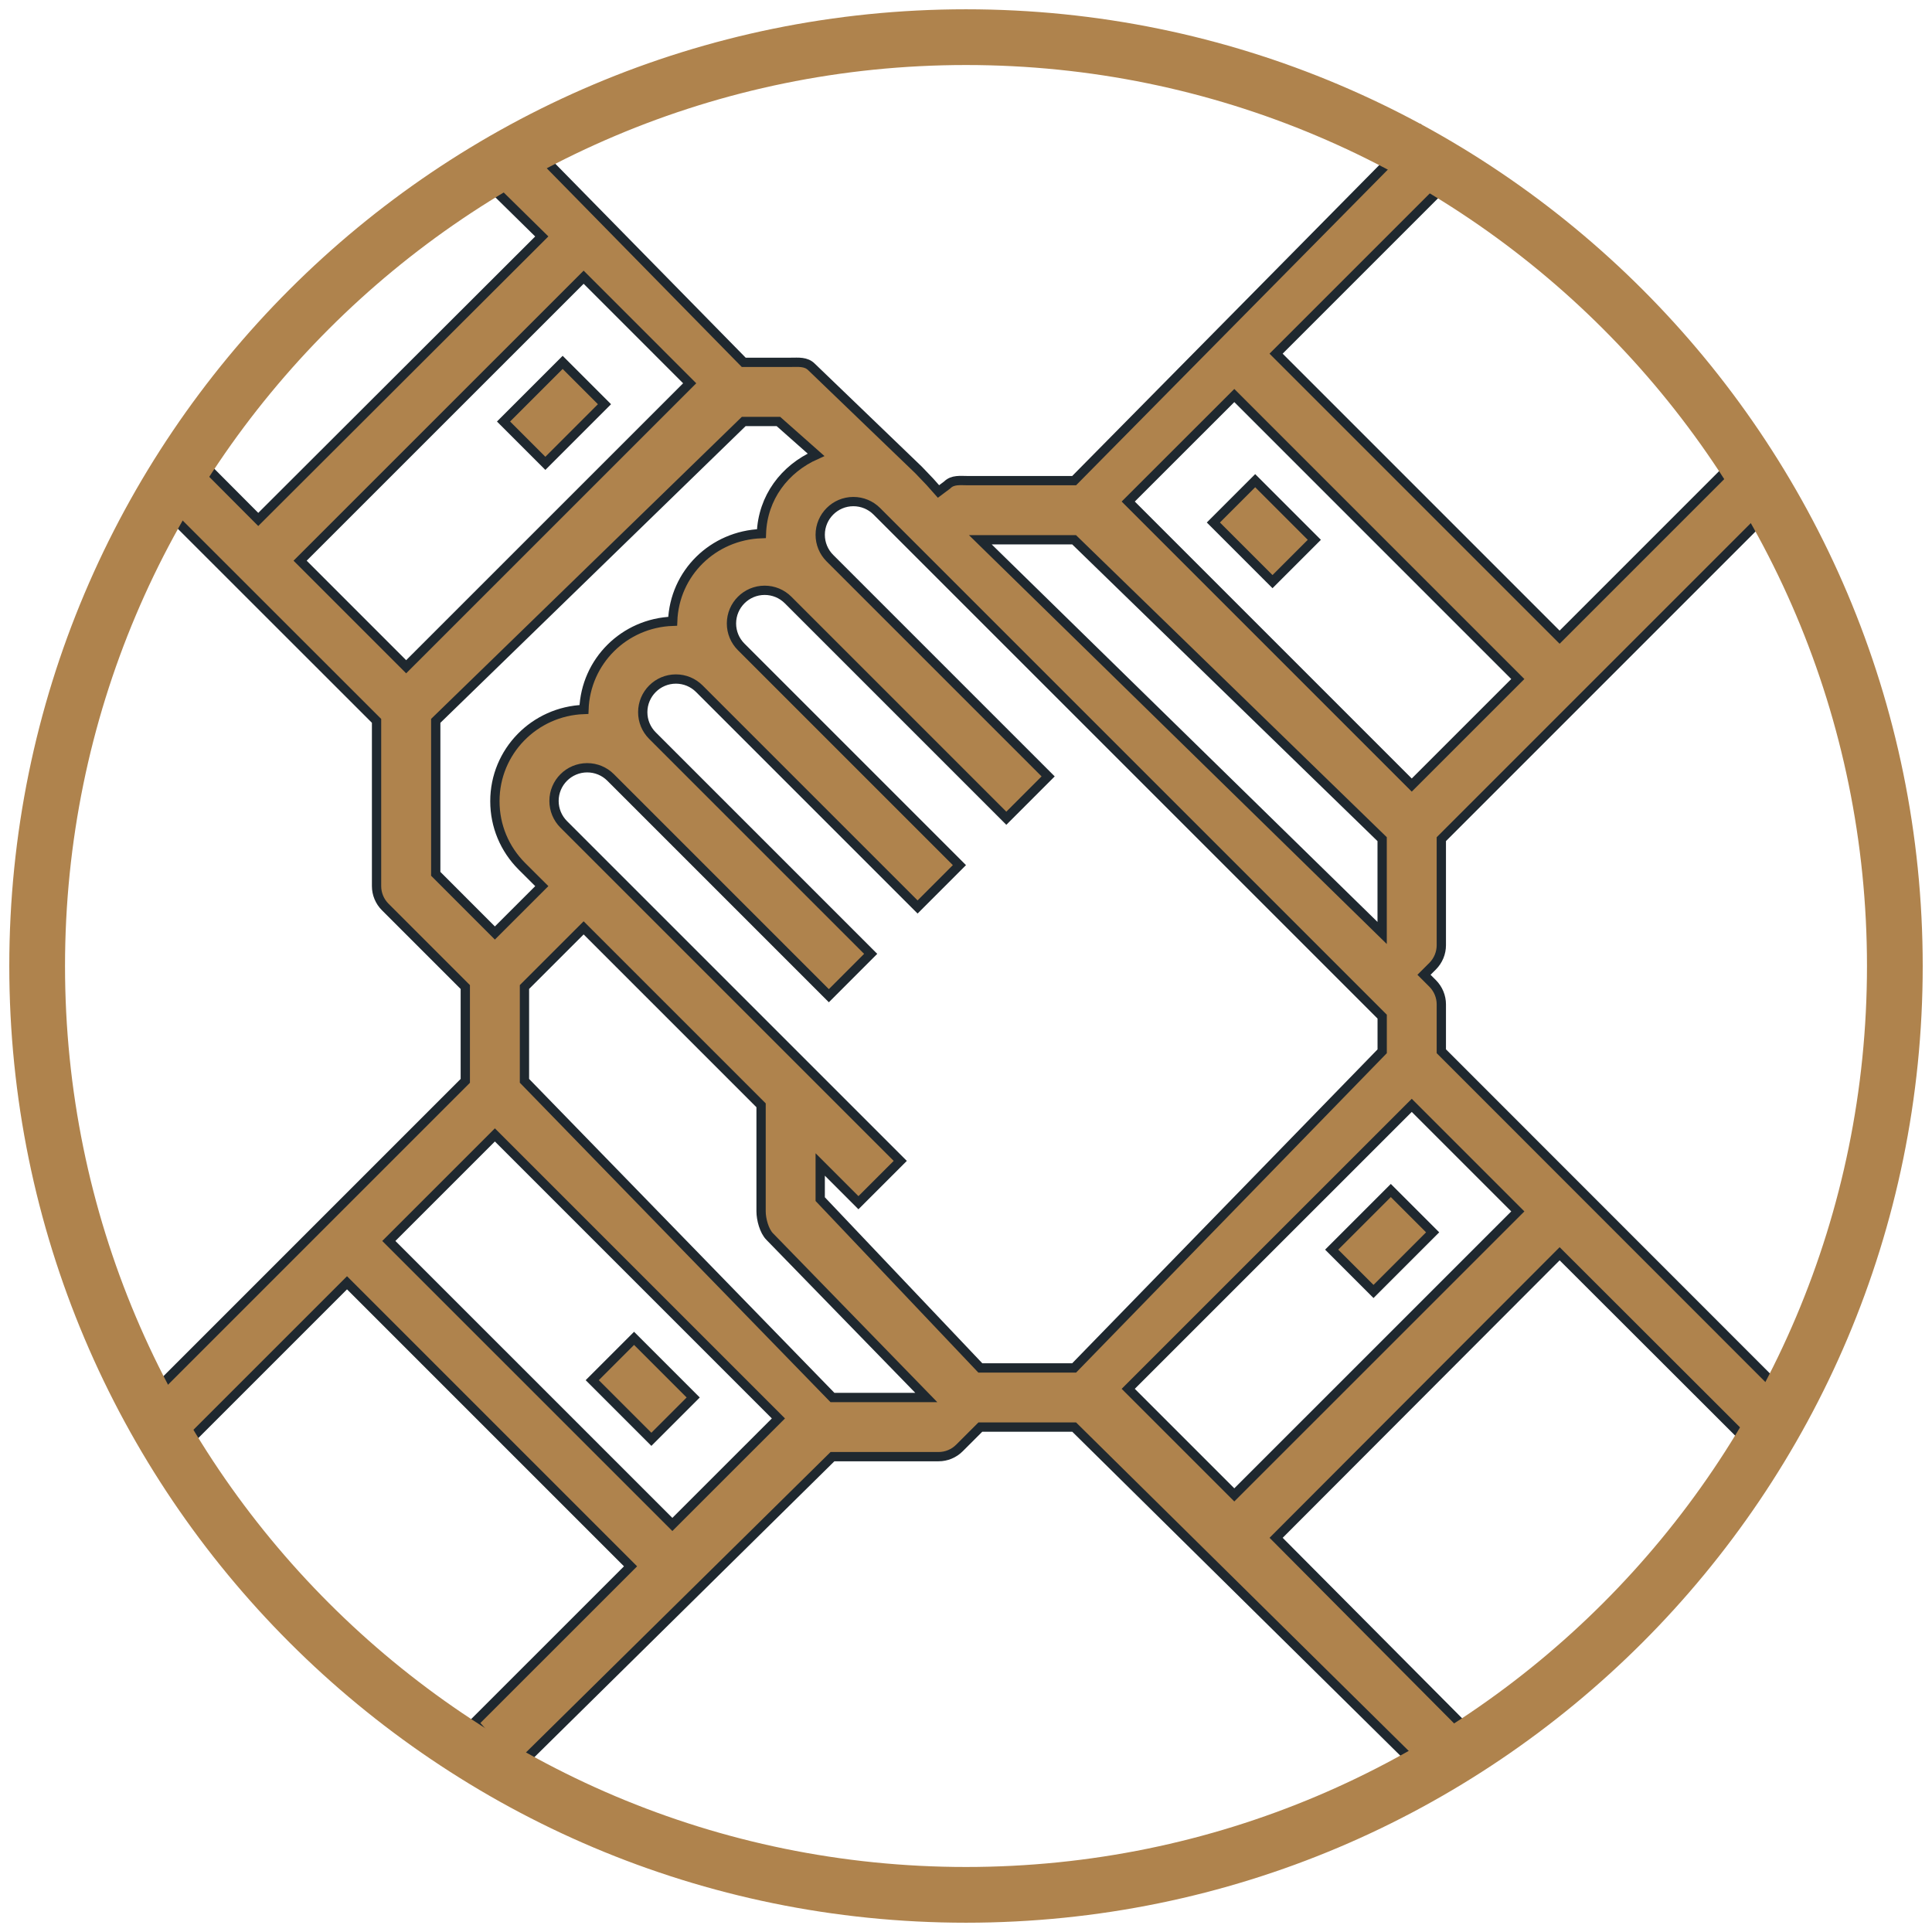
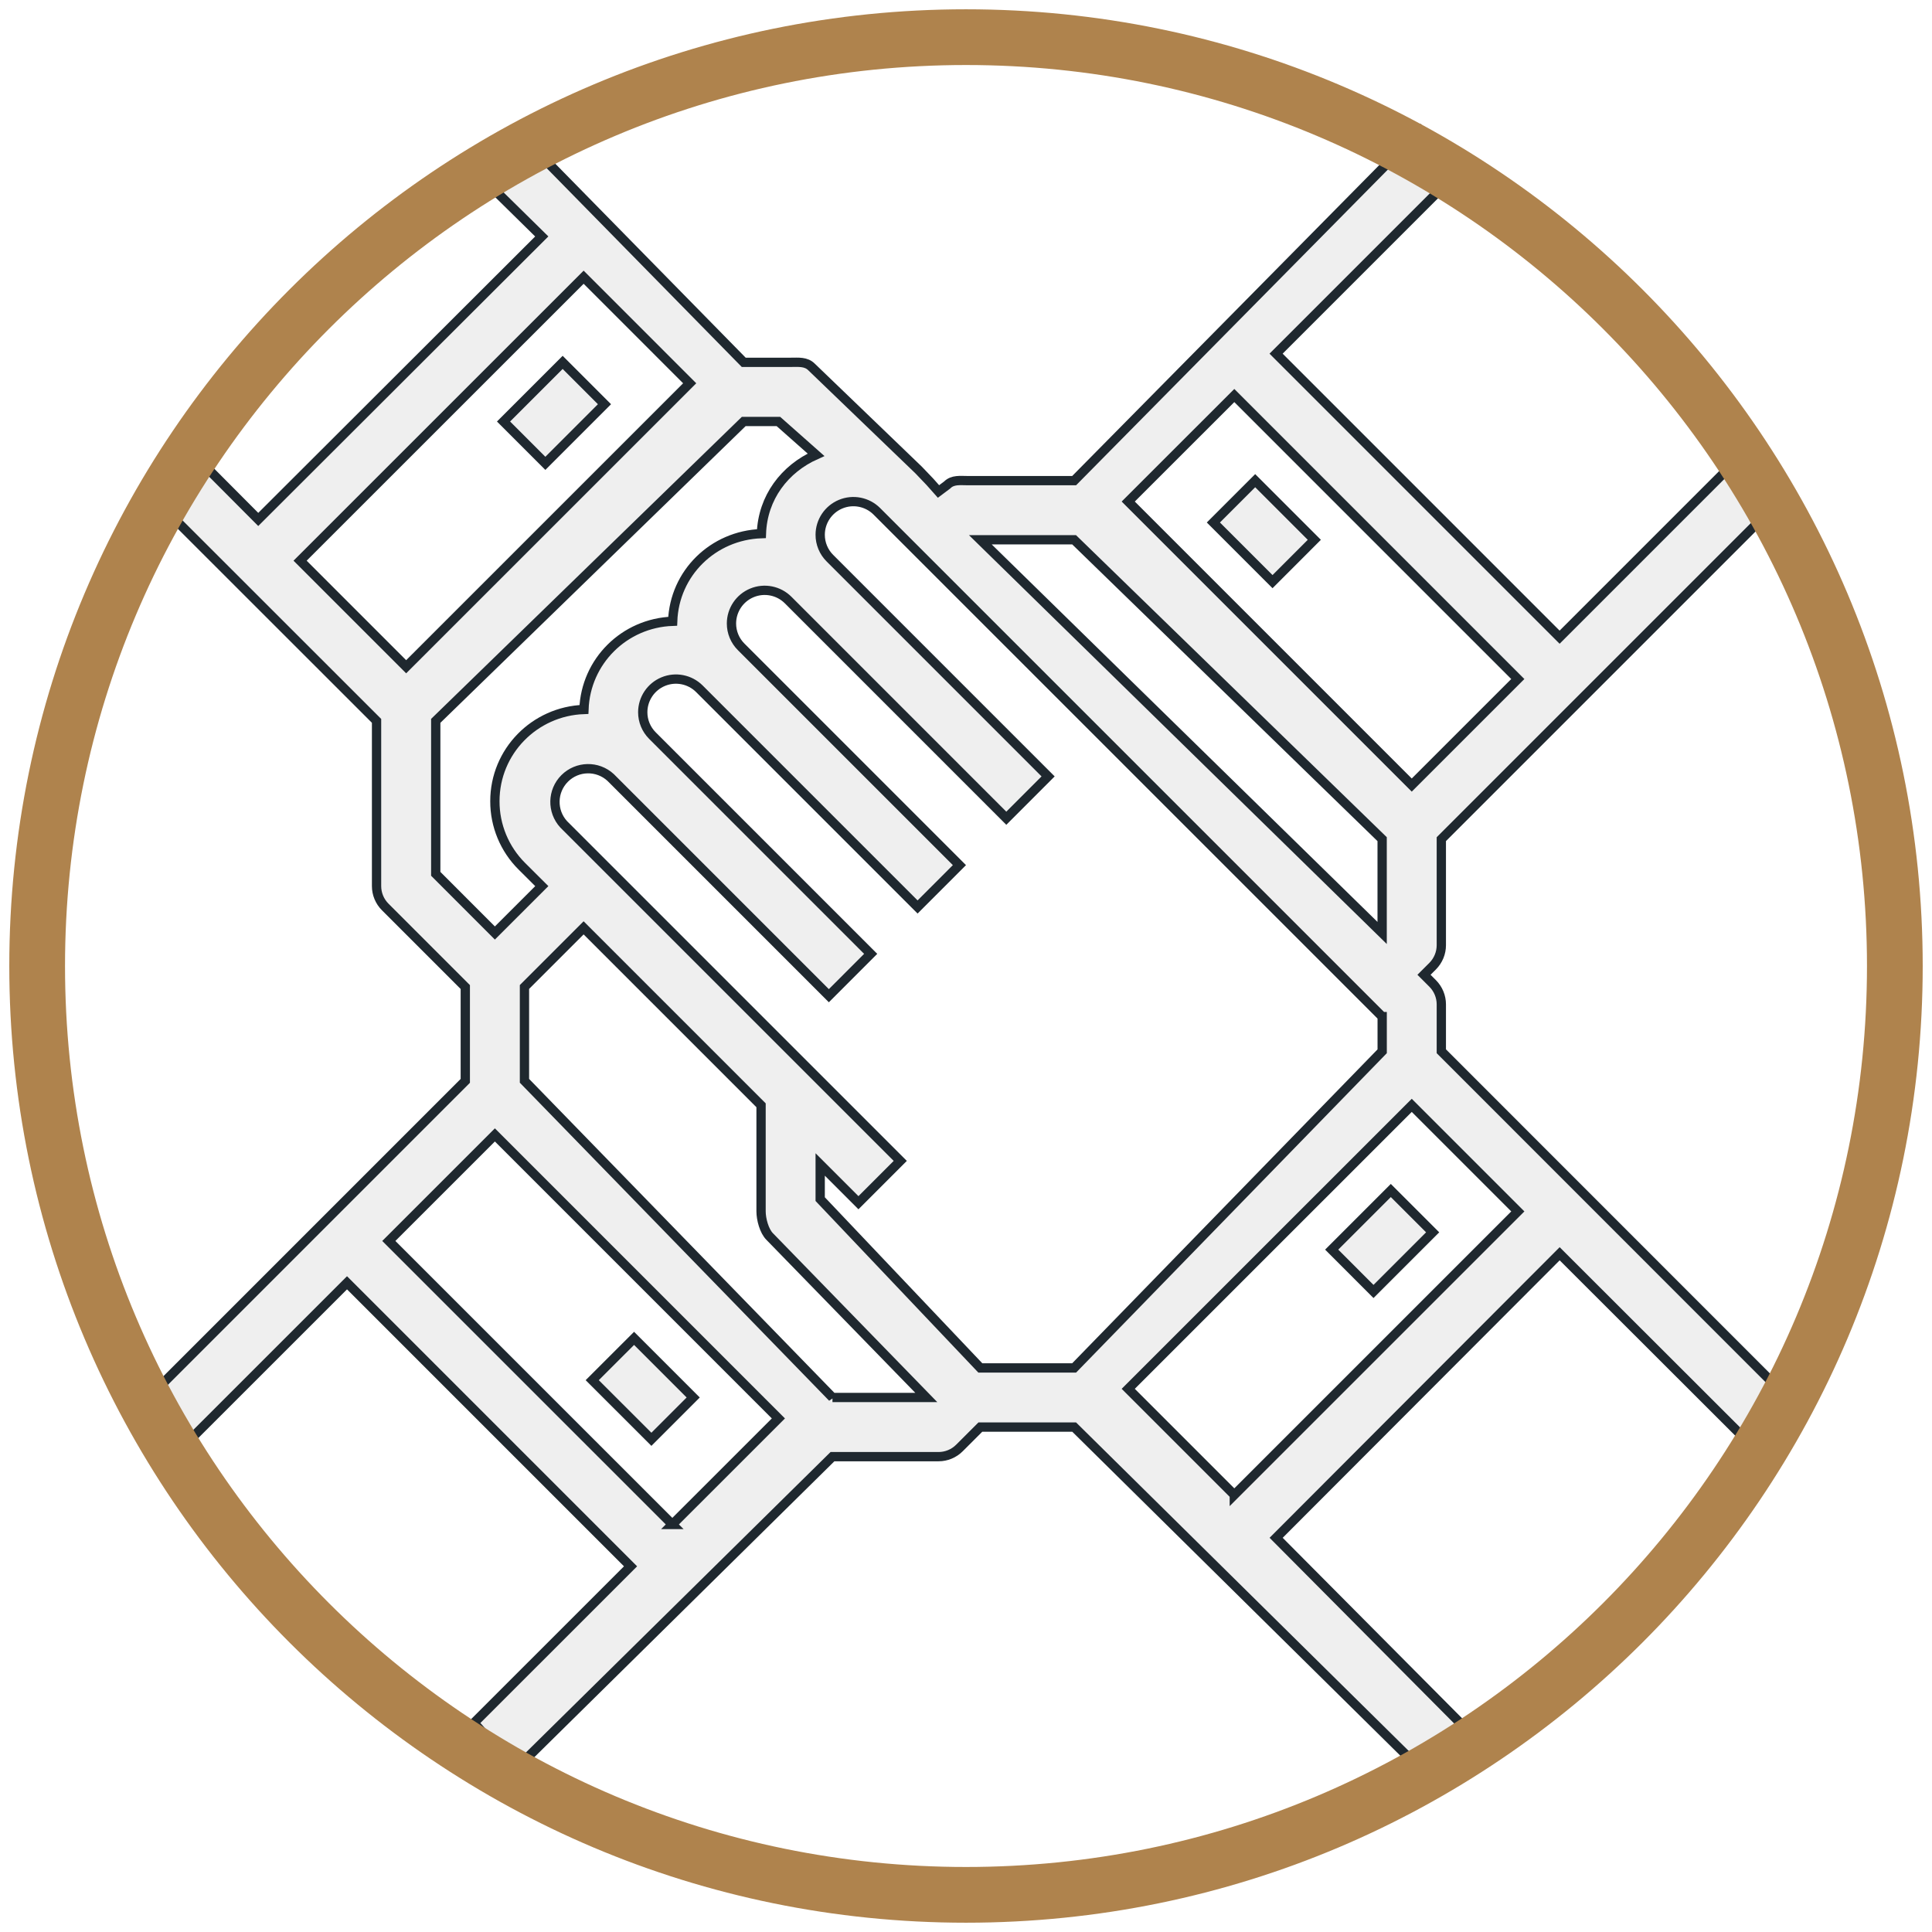
- <svg xmlns="http://www.w3.org/2000/svg" width="104px" height="104px" viewBox="0 0 104 104" version="1.1">
-   <defs />
-   <g id="Page-1" stroke="none" stroke-width="1" fill="none" fill-rule="evenodd">
-     <g id="Landing-v-2" transform="translate(-892, -1130)">
-       <g id="Roadmap" transform="translate(250, 1044)">
-         <g id="Group-10" transform="translate(644, 88)">
-           <g id="business-partnership">
-             <path d="M27.165,45.697 L26.095,44.627 C25.158,43.688 24.64,42.441 24.64,41.113 C24.64,38.432 26.777,36.256 29.434,36.162 C29.526,33.564 31.612,31.478 34.21,31.386 C34.303,28.787 36.388,26.702 38.987,26.609 C39.055,24.662 40.24,23.233 41.927,22.481 L39.902,20.688 L38.036,20.688 L21.456,36.804 L21.456,45.038 L24.64,48.222 L27.165,45.697 Z" id="Shape" fill-rule="nonzero" />
-             <path d="M29.417,12.922 L14.155,28.184 L19.864,33.892 L35.126,18.63 L29.417,12.922 Z M25.105,20.688 L28.289,17.504 L30.541,19.756 L27.356,22.94 L25.105,20.688 Z" id="Shape" fill-rule="nonzero" />
-             <path d="M34.193,80.062 L39.902,74.353 L24.64,59.093 L18.931,64.802 L34.193,80.062 Z M32.134,70.043 L35.318,73.228 L33.067,75.479 L29.883,72.295 L32.134,70.043 Z" id="Shape" fill-rule="nonzero" />
-             <polygon id="Shape" fill-rule="nonzero" points="72.403 43.172 55.821 27.057 50.773 27.057 72.403 48.221" />
-             <path d="M58.733,72.763 L64.443,78.47 L79.704,63.209 L73.995,57.501 L58.733,72.763 Z M71.937,67.52 L69.684,65.267 L72.868,62.083 L75.119,64.334 L71.937,67.52 Z" id="Shape" fill-rule="nonzero" />
-             <path d="M38.969,63.21 L38.969,57.501 L29.417,47.948 L26.232,51.133 L26.232,56.183 L42.812,73.228 L47.863,73.228 L39.434,64.568 C39.136,64.269 38.969,63.632 38.969,63.21 Z" id="Shape" fill-rule="nonzero" />
-             <path d="M54.424,39.794 L52.171,42.045 L40.423,30.297 C40.085,29.961 39.638,29.775 39.16,29.775 C38.176,29.775 37.375,30.575 37.375,31.559 C37.375,32.037 37.562,32.484 37.898,32.822 L49.646,44.57 L47.394,46.821 L35.646,35.073 C35.309,34.737 34.861,34.551 34.384,34.551 C33.4,34.551 32.599,35.352 32.599,36.336 C32.599,36.813 32.785,37.261 33.121,37.598 L44.869,49.346 L42.618,51.597 L30.87,39.849 C30.533,39.513 30.085,39.327 29.608,39.327 C28.624,39.327 27.823,40.128 27.823,41.112 C27.823,41.59 28.009,42.037 28.345,42.374 L46.461,60.491 L44.21,62.742 L42.152,60.685 L42.152,62.551 L50.771,71.636 L55.821,71.636 L72.401,54.589 L72.401,52.723 L45.802,26.124 L45.199,25.52 C44.861,25.185 44.414,24.998 43.936,24.998 C42.953,24.998 42.152,25.799 42.152,26.783 C42.152,27.261 42.338,27.708 42.674,28.046 L54.424,39.794 Z" id="Shape" fill-rule="nonzero" />
-             <path d="M79.703,34.552 L64.441,19.291 L58.732,25 L73.994,40.26 L79.703,34.552 Z M66.5,29.308 L63.315,26.124 L65.567,23.873 L68.751,27.057 L66.5,29.308 Z" id="Shape" fill-rule="nonzero" />
-             <g id="Group" transform="translate(6, 5)" stroke="#1F282F" fill-rule="nonzero" stroke-width="0.5" fill="#AF834D">
-               <path d="M69.587,47.065 C69.587,46.644 69.418,46.238 69.121,45.94 L68.654,45.473 L69.121,45.007 C69.418,44.708 69.587,44.303 69.587,43.881 L69.587,38.172 L88.226,19.533 L85.973,17.281 L75.954,27.3 L60.692,12.038 L70.711,2.019 L68.46,0 L49.821,18.873 L44.112,18.873 C43.69,18.873 43.284,18.807 42.987,19.107 L42.52,19.457 L42.054,18.933 L41.45,18.301 L35.685,12.754 C35.386,12.453 34.981,12.504 34.56,12.504 L32.035,12.504 L19.764,0.002 L17.513,2.137 L21.164,5.728 L5.902,20.962 L2.251,17.297 L0,19.54 L12.27,31.804 L12.27,40.697 C12.27,41.119 12.437,41.523 12.737,41.823 L17.047,46.133 L17.047,51.183 L0.002,68.228 L2.253,70.479 L10.68,62.053 L25.942,77.315 L17.515,85.741 L19.766,88.224 L36.812,71.412 L42.522,71.412 C42.944,71.412 43.348,71.245 43.647,70.945 L44.773,69.82 L49.823,69.82 L68.462,88.226 L70.713,85.858 L60.694,75.78 L75.956,60.49 L85.973,70.495 L88.224,68.236 L69.587,49.589 L69.587,47.065 Z M58.443,14.291 L73.704,29.552 L67.995,35.26 L52.733,19.998 L58.443,14.291 Z M49.821,22.057 L66.401,38.172 L66.401,43.222 L44.773,22.057 L49.821,22.057 Z M66.403,47.725 L66.403,49.591 L49.821,66.636 L44.771,66.636 L36.152,57.549 L36.152,55.683 L38.21,57.742 L40.461,55.491 L22.345,37.376 C22.009,37.038 21.823,36.59 21.823,36.113 C21.823,35.13 22.624,34.329 23.608,34.329 C24.085,34.329 24.533,34.515 24.87,34.851 L36.618,46.599 L38.869,44.346 L27.121,32.598 C26.785,32.262 26.599,31.813 26.599,31.337 C26.599,30.353 27.4,29.552 28.384,29.552 C28.861,29.552 29.309,29.739 29.646,30.075 L41.394,41.823 L43.646,39.57 L31.898,27.822 C31.562,27.486 31.375,27.037 31.375,26.561 C31.375,25.577 32.176,24.776 33.16,24.776 C33.638,24.776 34.085,24.962 34.423,25.298 L46.171,37.046 L48.422,34.794 L36.674,23.046 C36.338,22.71 36.152,22.261 36.152,21.785 C36.152,20.801 36.953,20 37.936,20 C38.414,20 38.861,20.186 39.199,20.522 L39.802,21.125 L66.403,47.725 Z M23.417,7.922 L29.126,13.632 L13.864,28.892 L8.155,23.182 L23.417,7.922 Z M15.456,31.804 L32.036,15.688 L33.902,15.688 L35.927,17.481 C34.24,18.233 33.055,19.779 32.987,21.726 C30.388,21.818 28.303,23.846 28.21,26.443 C25.612,26.535 23.526,28.592 23.434,31.191 C20.777,31.285 18.64,33.447 18.64,36.128 C18.64,37.456 19.158,38.696 20.095,39.634 L21.165,40.7 L18.64,43.224 L15.456,40.038 L15.456,31.804 Z M28.193,75.062 L12.931,59.801 L18.64,54.093 L33.902,69.355 L28.193,75.062 Z M36.812,68.228 L20.232,51.181 L20.232,46.131 L23.417,42.947 L32.969,52.499 L32.969,58.209 C32.969,58.63 33.136,59.269 33.436,59.567 L41.863,68.228 C41.863,68.228 36.812,68.228 36.812,68.228 Z M58.443,73.47 L52.733,67.761 L67.995,52.501 L73.704,58.21 L58.443,73.47 Z" id="Shape" />
-               <rect id="Rectangle-path" transform="translate(66.40245, 59.80202) rotate(-45) translate(-66.40245, -59.80202) " x="64.151" y="58.21" width="4.502" height="3.184" />
-               <rect id="Rectangle-path" transform="translate(26.598, 67.7609) rotate(-45) translate(-26.598, -67.7609) " x="25.006" y="65.51" width="3.184" height="4.502" />
-               <rect id="Rectangle-path" transform="translate(21.82269, 15.22419) rotate(-45) translate(-21.82269, -15.22419) " x="19.571" y="13.632" width="4.502" height="3.184" />
-               <rect id="Rectangle-path" transform="translate(60.0331, 21.59209) rotate(-45) translate(-60.0331, -21.59209) " x="58.441" y="19.341" width="3.184" height="4.502" />
-             </g>
-             <circle id="Oval" stroke="#AF834D" stroke-width="3" cx="50" cy="50" r="50" />
-           </g>
-         </g>
-       </g>
+ <svg xmlns="http://www.w3.org/2000/svg" width="104" height="104" viewBox="0 0 104 104">
+   <g fill="none" fill-rule="evenodd" transform="translate(2 2)">
+     <path d="M27.165 45.697l-1.07-1.07a4.94 4.94 0 0 1-1.455-3.514c0-2.68 2.137-4.857 4.794-4.95a4.956 4.956 0 0 1 4.776-4.777 4.956 4.956 0 0 1 4.777-4.777c.068-1.947 1.253-3.376 2.94-4.128l-2.025-1.793h-1.866l-16.58 16.116v8.234l3.184 3.184 2.525-2.525zM29.417 12.922L14.155 28.184l5.709 5.708L35.126 18.63l-5.71-5.708zm-4.312 7.766l3.184-3.184 2.252 2.252-3.185 3.184-2.25-2.252zM34.193 80.062l5.709-5.709-15.262-15.26-5.709 5.71 15.262 15.26zm-2.059-10.019l3.184 3.185-2.25 2.25-3.185-3.183 2.251-2.252zM72.403 43.172L55.821 27.057h-5.048l21.63 21.164zM58.733 72.763l5.71 5.707L79.704 63.21 73.995 57.5 58.733 72.763zm13.204-5.243l-2.253-2.253 3.184-3.184 2.251 2.251-3.182 3.186zM38.97 63.21V57.5l-9.553-9.552-3.185 3.185v5.05l16.58 17.045h5.05l-8.428-8.66c-.298-.3-.465-.936-.465-1.358z" />
+     <path d="M54.424 39.794l-2.253 2.25-11.748-11.747a1.787 1.787 0 0 0-2.525 2.525L49.646 44.57l-2.252 2.251-11.748-11.748a1.787 1.787 0 0 0-2.525 2.525L44.87 49.346l-2.25 2.251L30.87 39.85a1.787 1.787 0 0 0-2.525 2.525l18.116 18.117-2.25 2.251-2.06-2.057v1.866l8.62 9.085h5.05l16.58-17.047v-1.866l-26.599-26.6-.603-.603a1.787 1.787 0 0 0-2.525 2.525l11.75 11.749zM79.703 34.552L64.44 19.291 58.731 25l15.263 15.26 5.709-5.708zM66.5 29.308l-3.185-3.184 2.252-2.251 3.184 3.184-2.251 2.251z" />
+     <g fill="#EFEFEF" fill-rule="nonzero" stroke="#1F282F" stroke-width=".5">
+       <path d="M75.587 52.065c0-.421-.169-.827-.466-1.125l-.467-.467.467-.466c.297-.3.466-.704.466-1.126v-5.709l18.639-18.639-2.253-2.252L81.954 32.3 66.692 17.038l10.02-10.02L74.46 5 55.821 23.873h-5.709c-.422 0-.828-.066-1.125.234l-.467.35-.466-.524-.604-.632-5.765-5.547c-.3-.3-.704-.25-1.125-.25h-2.525L25.765 5.002l-2.252 2.135 3.65 3.591-15.261 15.234-3.65-3.665L6 24.54l12.27 12.264v8.893c0 .422.167.826.467 1.126l4.31 4.31v5.05L6.002 73.228l2.25 2.25 8.428-8.425 15.262 15.262-8.427 8.426 2.25 2.483 17.047-16.812h5.71a1.59 1.59 0 0 0 1.125-.467l1.126-1.125h5.05l18.639 18.406 2.25-2.368L66.695 80.78l15.262-15.29 10.017 10.005 2.251-2.26L75.587 54.59v-2.524zM64.443 19.291l15.261 15.261-5.709 5.708-15.262-15.262 5.71-5.707zm-8.622 7.766l16.58 16.115v5.05L50.773 27.057h5.048zm16.582 25.668v1.866L55.821 71.636h-5.05l-8.62-9.087v-1.866l2.06 2.06 2.25-2.252-18.116-18.115a1.787 1.787 0 0 1 2.525-2.525l11.748 11.748 2.251-2.253-11.748-11.748a1.774 1.774 0 0 1-.522-1.26 1.787 1.787 0 0 1 3.047-1.263l11.748 11.748 2.252-2.253-11.748-11.748a1.774 1.774 0 0 1-.523-1.261 1.787 1.787 0 0 1 3.048-1.263L52.17 42.046l2.25-2.252-11.747-11.748a1.774 1.774 0 0 1-.522-1.261 1.787 1.787 0 0 1 3.047-1.263l.603.603 26.601 26.6zM29.417 12.922l5.709 5.71-15.262 15.26-5.71-5.71 15.263-15.26zm-7.961 23.882l16.58-16.116h1.866l2.025 1.793c-1.687.752-2.872 2.298-2.94 4.245-2.599.092-4.684 2.12-4.777 4.717-2.598.092-4.684 2.15-4.776 4.748-2.657.094-4.794 2.256-4.794 4.937a4.92 4.92 0 0 0 1.455 3.506l1.07 1.066-2.525 2.524-3.184-3.186v-8.234zm12.737 43.258L18.93 64.801l5.71-5.708 15.261 15.262-5.71 5.707zm8.62-6.834L26.232 56.18v-5.05l3.184-3.184 9.552 9.552v5.71c0 .421.167 1.06.467 1.358l8.427 8.66h-5.05zm21.63 5.242l-5.71-5.709 15.262-15.26 5.71 5.71-15.262 15.26z" />
+       <path d="M69.685 65.268l3.183-3.183 2.252 2.251-3.184 3.184zM29.88 72.295l2.252-2.251 3.183 3.183-2.25 2.251zM25.105 20.69l3.183-3.183 2.251 2.252-3.183 3.183zM63.316 26.126l2.251-2.251 3.183 3.183L66.5 29.31z" />
    </g>
+     <circle cx="50" cy="50" r="50" stroke="#AF834D" stroke-width="3" />
  </g>
</svg>
